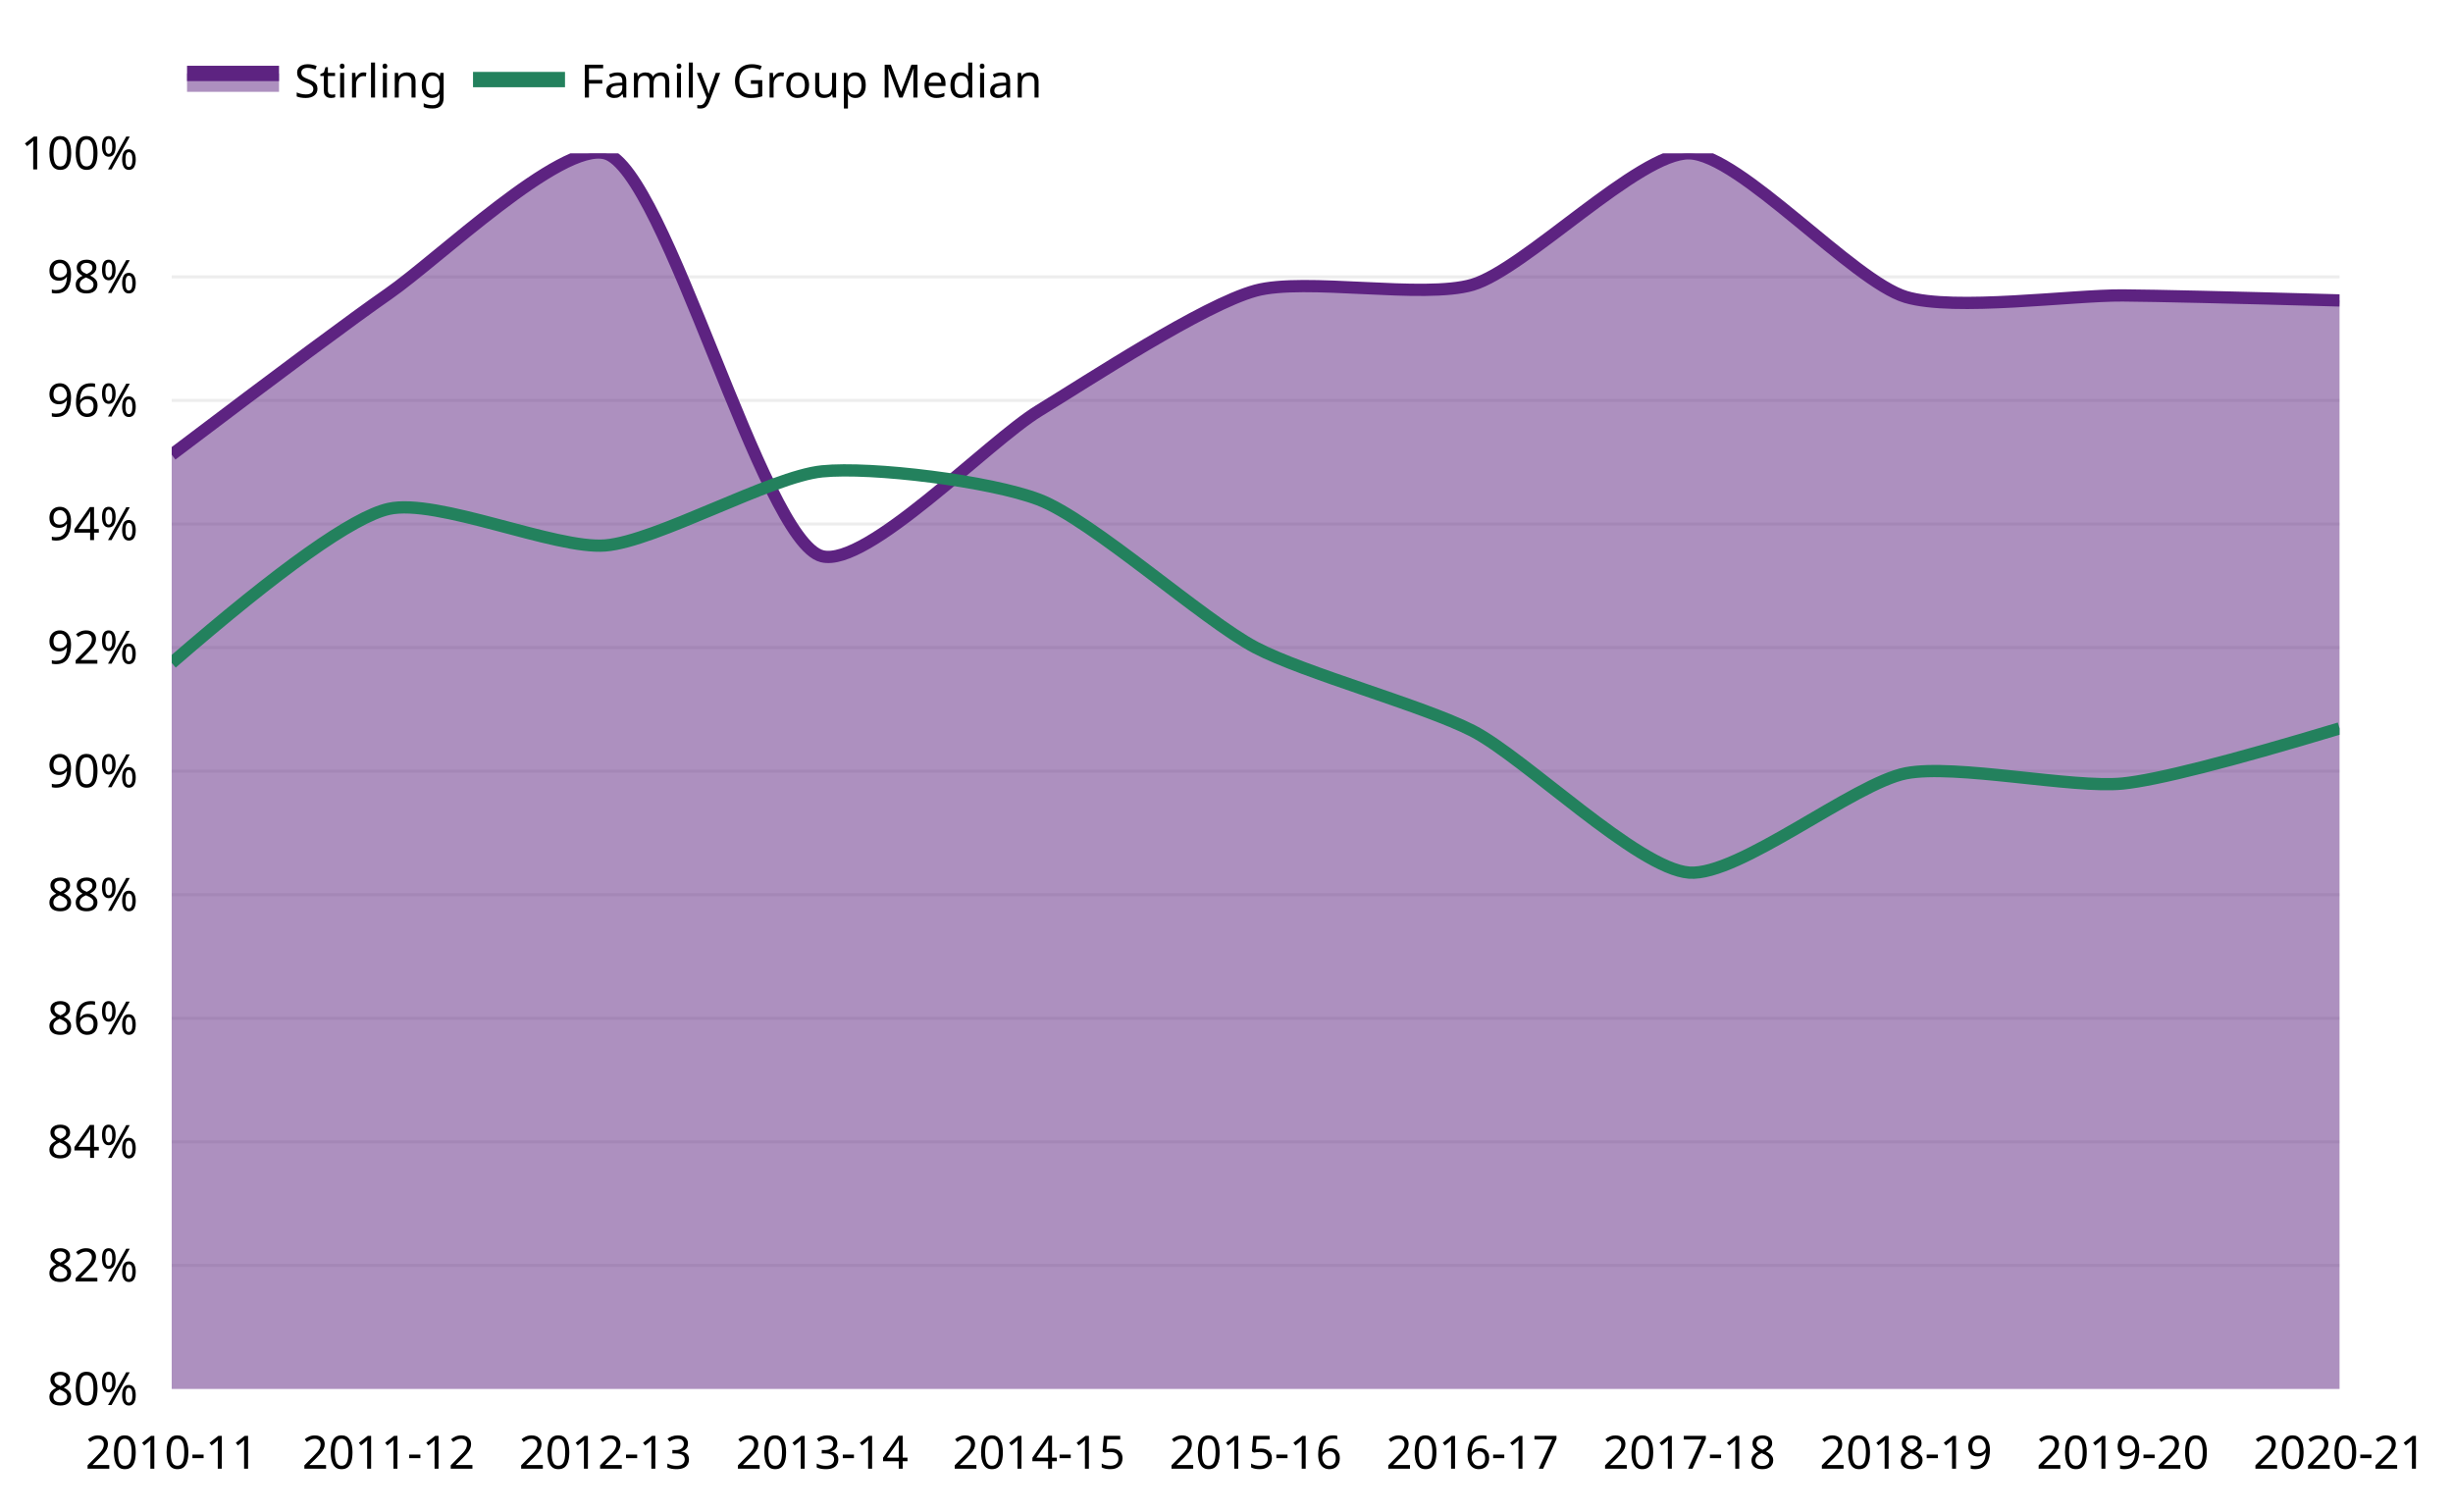
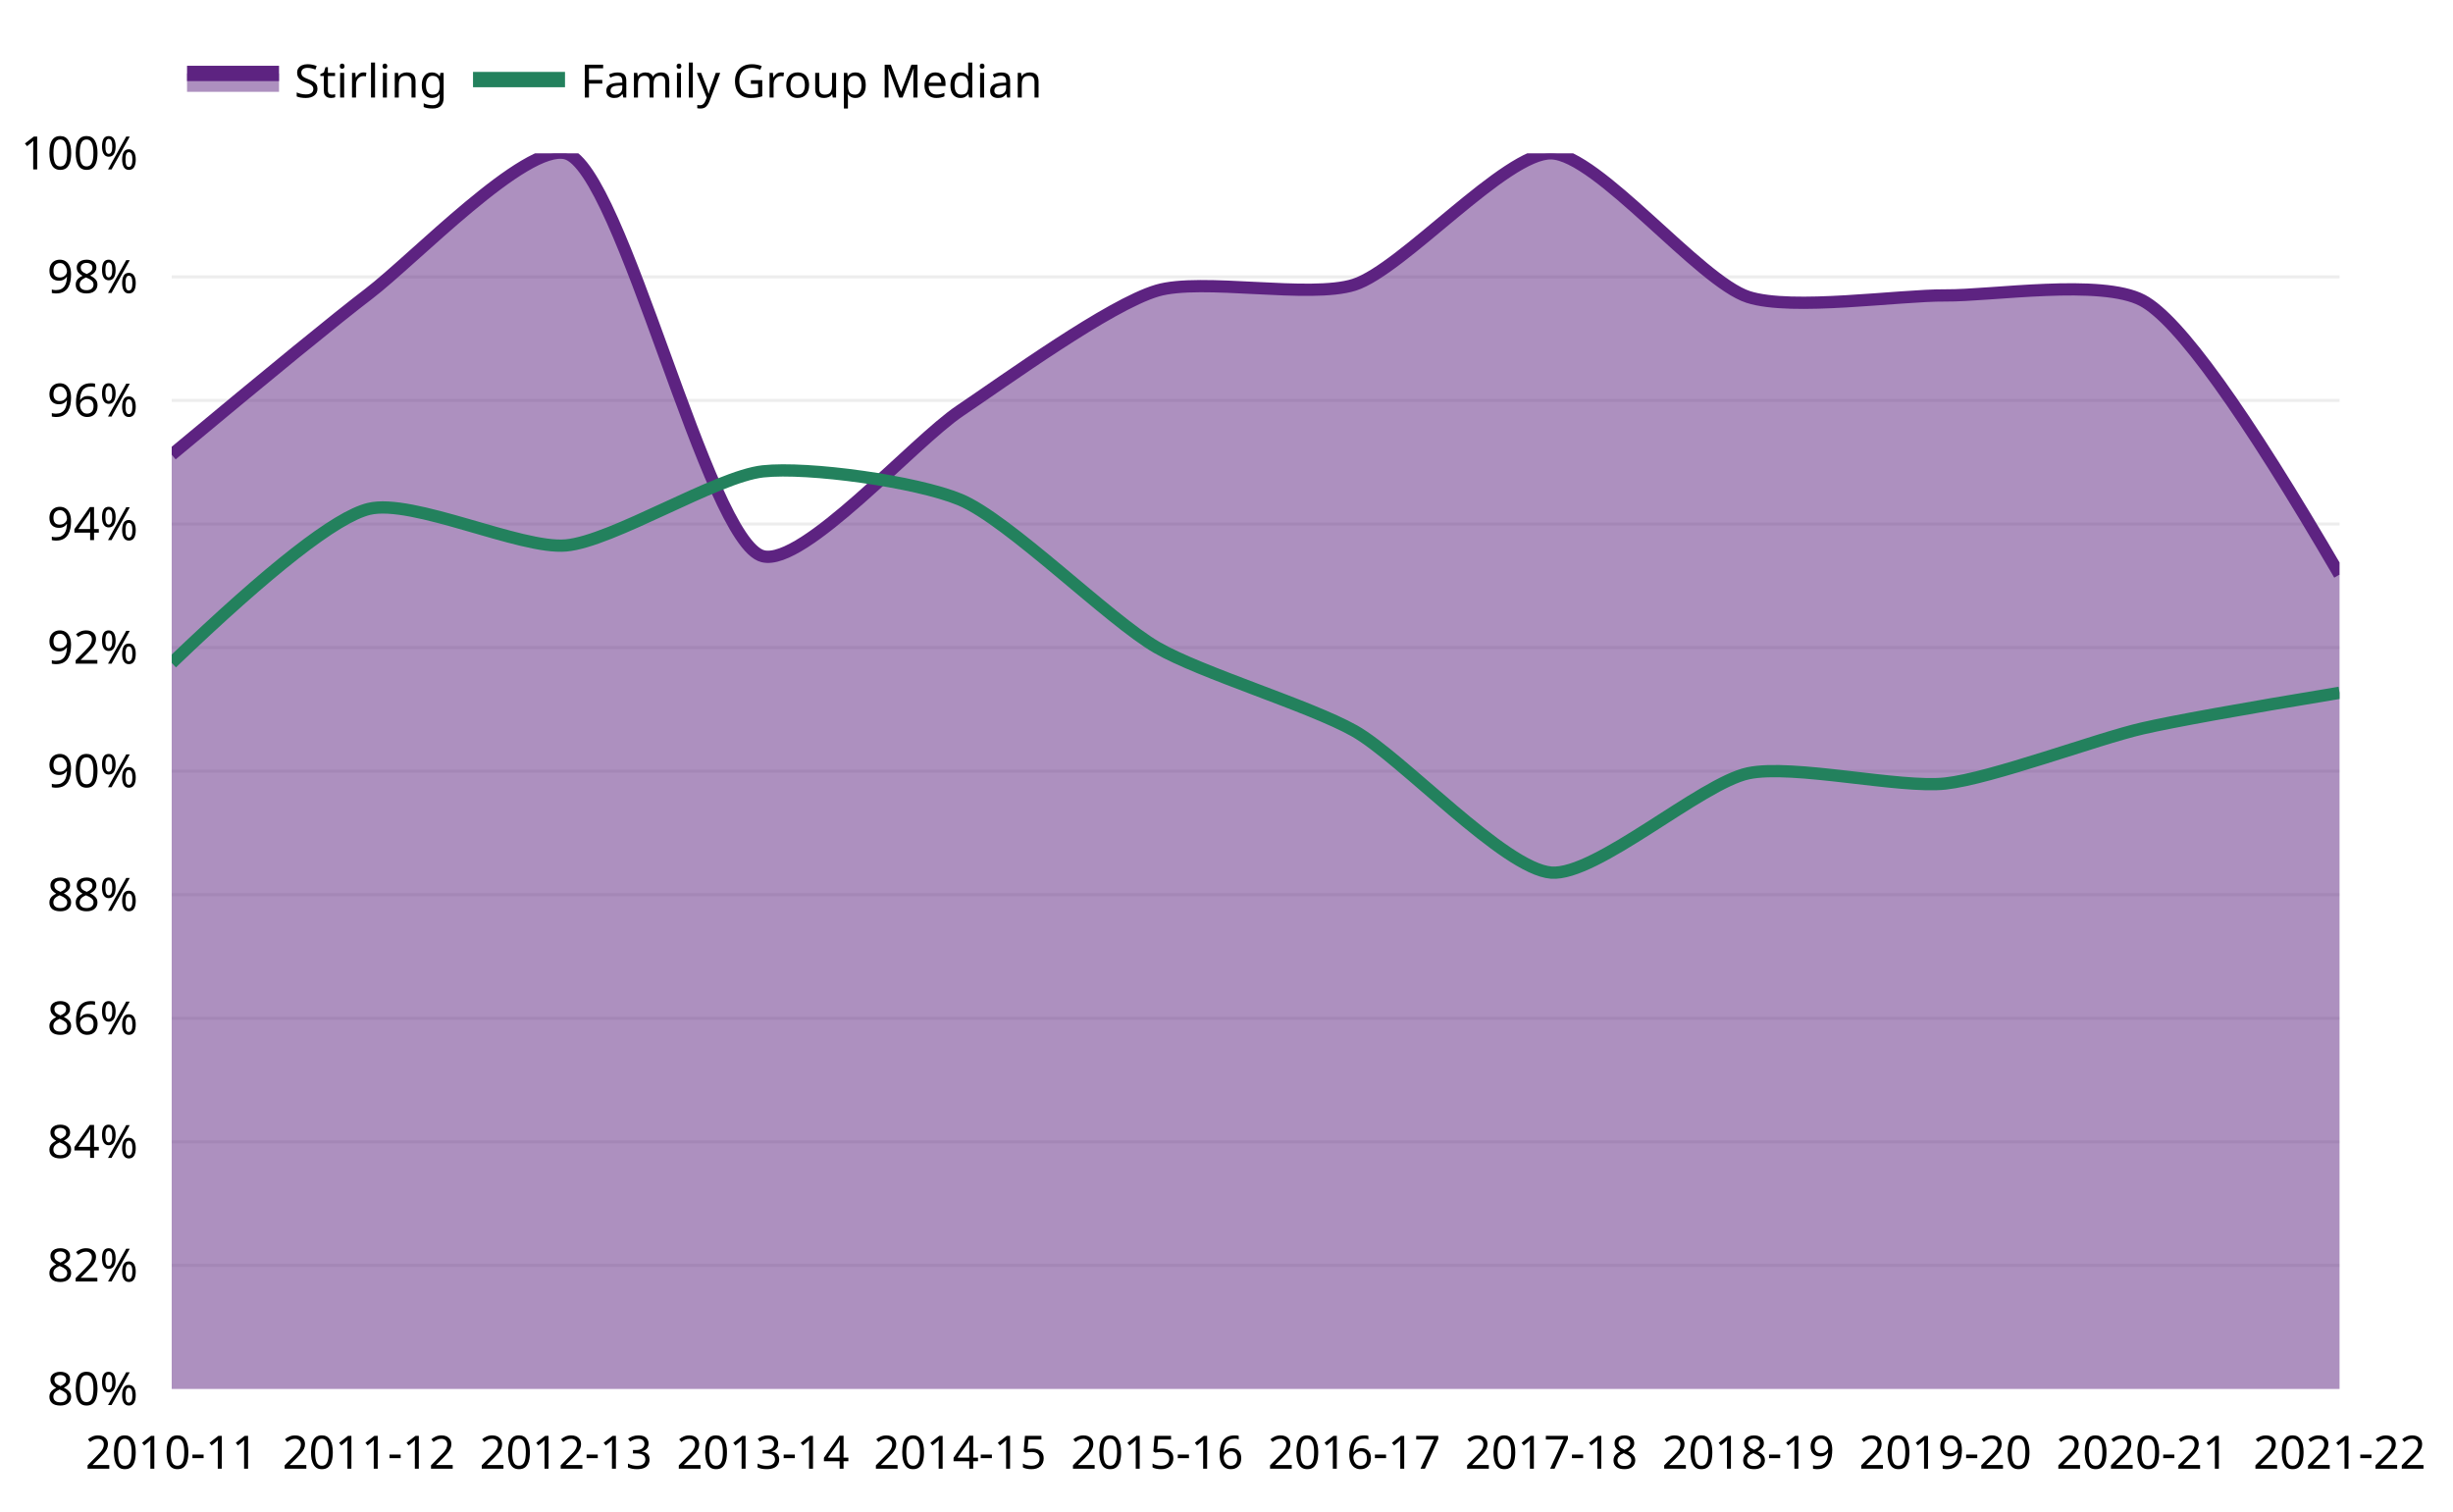
<svg xmlns="http://www.w3.org/2000/svg" class="main-svg" width="800" height="493" style="" viewBox="0 0 800 493">
  <rect x="0" y="0" width="800" height="493" style="fill: rgb(255, 255, 255); fill-opacity: 1;" />
-   <defs id="defs-102539">
+   <defs id="defs-bcb78f">
    <g class="clips">
-       <clipPath id="clip102539xyplot" class="plotclip">
+       <clipPath id="clipbcb78fxyplot" class="plotclip">
        <rect width="707" height="403" />
      </clipPath>
-       <clipPath class="axesclip" id="clip102539x">
+       <clipPath class="axesclip" id="clipbcb78fx">
        <rect x="56" y="0" width="707" height="493" />
      </clipPath>
-       <clipPath class="axesclip" id="clip102539y">
+       <clipPath class="axesclip" id="clipbcb78fy">
        <rect x="0" y="50" width="800" height="403" />
      </clipPath>
-       <clipPath class="axesclip" id="clip102539xy">
+       <clipPath class="axesclip" id="clipbcb78fxy">
        <rect x="56" y="50" width="707" height="403" />
      </clipPath>
    </g>
    <g class="gradients" />
    <g class="patterns" />
  </defs>
  <g class="bglayer">
    <rect class="bg" x="46" y="40" width="727" height="423" style="fill: rgb(0, 0, 0); fill-opacity: 0; stroke-width: 0;" />
  </g>
  <g class="layer-below">
    <g class="imagelayer" />
    <g class="shapelayer" />
  </g>
  <g class="cartesianlayer">
    <g class="subplot xy">
      <g class="layer-subplot">
        <g class="shapelayer" />
        <g class="imagelayer" />
      </g>
      <g class="gridlayer">
        <g class="x">
-           <path class="xgrid crisp" transform="translate(126.7,0)" d="M0,50v403" style="stroke: rgb(255, 255, 255); stroke-opacity: 1; stroke-width: 1px;" />
-           <path class="xgrid crisp" transform="translate(197.4,0)" d="M0,50v403" style="stroke: rgb(255, 255, 255); stroke-opacity: 1; stroke-width: 1px;" />
-           <path class="xgrid crisp" transform="translate(268.1,0)" d="M0,50v403" style="stroke: rgb(255, 255, 255); stroke-opacity: 1; stroke-width: 1px;" />
-           <path class="xgrid crisp" transform="translate(338.8,0)" d="M0,50v403" style="stroke: rgb(255, 255, 255); stroke-opacity: 1; stroke-width: 1px;" />
-           <path class="xgrid crisp" transform="translate(409.5,0)" d="M0,50v403" style="stroke: rgb(255, 255, 255); stroke-opacity: 1; stroke-width: 1px;" />
-           <path class="xgrid crisp" transform="translate(480.2,0)" d="M0,50v403" style="stroke: rgb(255, 255, 255); stroke-opacity: 1; stroke-width: 1px;" />
-           <path class="xgrid crisp" transform="translate(550.9,0)" d="M0,50v403" style="stroke: rgb(255, 255, 255); stroke-opacity: 1; stroke-width: 1px;" />
-           <path class="xgrid crisp" transform="translate(621.6,0)" d="M0,50v403" style="stroke: rgb(255, 255, 255); stroke-opacity: 1; stroke-width: 1px;" />
-           <path class="xgrid crisp" transform="translate(692.3,0)" d="M0,50v403" style="stroke: rgb(255, 255, 255); stroke-opacity: 1; stroke-width: 1px;" />
+           <path class="xgrid crisp" transform="translate(120.27,0)" d="M0,50v403" style="stroke: rgb(255, 255, 255); stroke-opacity: 1; stroke-width: 1px;" />
+           <path class="xgrid crisp" transform="translate(184.55,0)" d="M0,50v403" style="stroke: rgb(255, 255, 255); stroke-opacity: 1; stroke-width: 1px;" />
+           <path class="xgrid crisp" transform="translate(248.82,0)" d="M0,50v403" style="stroke: rgb(255, 255, 255); stroke-opacity: 1; stroke-width: 1px;" />
+           <path class="xgrid crisp" transform="translate(313.09,0)" d="M0,50v403" style="stroke: rgb(255, 255, 255); stroke-opacity: 1; stroke-width: 1px;" />
+           <path class="xgrid crisp" transform="translate(377.36,0)" d="M0,50v403" style="stroke: rgb(255, 255, 255); stroke-opacity: 1; stroke-width: 1px;" />
+           <path class="xgrid crisp" transform="translate(441.64,0)" d="M0,50v403" style="stroke: rgb(255, 255, 255); stroke-opacity: 1; stroke-width: 1px;" />
+           <path class="xgrid crisp" transform="translate(505.91,0)" d="M0,50v403" style="stroke: rgb(255, 255, 255); stroke-opacity: 1; stroke-width: 1px;" />
+           <path class="xgrid crisp" transform="translate(570.18,0)" d="M0,50v403" style="stroke: rgb(255, 255, 255); stroke-opacity: 1; stroke-width: 1px;" />
+           <path class="xgrid crisp" transform="translate(634.45,0)" d="M0,50v403" style="stroke: rgb(255, 255, 255); stroke-opacity: 1; stroke-width: 1px;" />
+           <path class="xgrid crisp" transform="translate(698.73,0)" d="M0,50v403" style="stroke: rgb(255, 255, 255); stroke-opacity: 1; stroke-width: 1px;" />
        </g>
        <g class="y">
          <path class="ygrid crisp" transform="translate(0,412.7)" d="M56,0h707" style="stroke: rgb(237, 237, 237); stroke-opacity: 1; stroke-width: 1px;" />
          <path class="ygrid crisp" transform="translate(0,372.4)" d="M56,0h707" style="stroke: rgb(237, 237, 237); stroke-opacity: 1; stroke-width: 1px;" />
          <path class="ygrid crisp" transform="translate(0,332.1)" d="M56,0h707" style="stroke: rgb(237, 237, 237); stroke-opacity: 1; stroke-width: 1px;" />
          <path class="ygrid crisp" transform="translate(0,291.8)" d="M56,0h707" style="stroke: rgb(237, 237, 237); stroke-opacity: 1; stroke-width: 1px;" />
          <path class="ygrid crisp" transform="translate(0,251.5)" d="M56,0h707" style="stroke: rgb(237, 237, 237); stroke-opacity: 1; stroke-width: 1px;" />
          <path class="ygrid crisp" transform="translate(0,211.2)" d="M56,0h707" style="stroke: rgb(237, 237, 237); stroke-opacity: 1; stroke-width: 1px;" />
          <path class="ygrid crisp" transform="translate(0,170.9)" d="M56,0h707" style="stroke: rgb(237, 237, 237); stroke-opacity: 1; stroke-width: 1px;" />
          <path class="ygrid crisp" transform="translate(0,130.6)" d="M56,0h707" style="stroke: rgb(237, 237, 237); stroke-opacity: 1; stroke-width: 1px;" />
          <path class="ygrid crisp" transform="translate(0,90.3)" d="M56,0h707" style="stroke: rgb(237, 237, 237); stroke-opacity: 1; stroke-width: 1px;" />
        </g>
      </g>
      <g class="zerolinelayer" />
      <path class="xlines-below" />
      <path class="ylines-below" />
      <g class="overlines-below" />
      <g class="xaxislayer-below" />
      <g class="yaxislayer-below" />
      <g class="overaxes-below" />
-       <g class="plot" transform="translate(56,50)" clip-path="url(#clip102539xyplot)">
+       <g class="plot" transform="translate(56,50)" clip-path="url(#clipbcb78fxyplot)">
        <g class="scatterlayer mlayer">
-           <g class="trace scatter tracecaf524" style="stroke-miterlimit: 2;">
+           <g class="trace scatter trace29e7bd" style="stroke-miterlimit: 2;">
            <g class="fills">
              <g>
-                 <path class="js-fill" d="M707,2015L0,2015L0,98.29Q54.02,57.38 70.7,45.8C87.02,34.47 126.66,-3.78 141.4,0C161.01,5.03 192.56,126.56 212.1,131.41C226.86,135.07 266.08,94.18 282.8,83.96C299.09,74.01 336.41,49.44 353.5,44.78C369.48,40.42 408.3,47.55 424.2,42.87C441.39,37.81 478.51,-0.33 494.9,0C511.5,0.33 548.28,41.71 565.6,46.86C581.41,51.56 619.8,46.22 636.3,46.35Q652.8,46.48 707,47.98" style="fill: rgb(93, 35, 129); fill-opacity: 0.5; stroke-width: 0;" />
+                 <path class="js-fill" d="M707,2015L0,2015L0,98.29Q49.08,57.39 64.27,45.8C79.08,34.49 115.24,-3.38 128.55,0C146.67,4.6 174.78,127 192.82,131.41C206.15,134.67 241.86,94.19 257.09,83.96C271.87,74.03 305.72,49.42 321.36,44.78C335.81,40.49 371.27,47.46 385.64,42.87C401.39,37.84 435.02,-0.31 449.91,0C465.02,0.32 498.3,41.75 514.18,46.86C528.46,51.45 563.45,46.22 578.45,46.35C593.45,46.48 629.26,40.86 642.73,47.98Q660.35,57.3 707,137.39" style="fill: rgb(93, 35, 129); fill-opacity: 0.5; stroke-width: 0;" />
              </g>
            </g>
            <g class="errorbars" />
            <g class="lines">
-               <path class="js-line" d="M0,98.29Q54.02,57.38 70.7,45.8C87.02,34.47 126.66,-3.78 141.4,0C161.01,5.03 192.56,126.56 212.1,131.41C226.86,135.07 266.08,94.18 282.8,83.96C299.09,74.01 336.41,49.44 353.5,44.78C369.48,40.42 408.3,47.55 424.2,42.87C441.39,37.81 478.51,-0.33 494.9,0C511.5,0.33 548.28,41.71 565.6,46.86C581.41,51.56 619.8,46.22 636.3,46.35Q652.8,46.48 707,47.98" style="vector-effect: non-scaling-stroke; fill: none; stroke: rgb(93, 35, 129); stroke-opacity: 1; stroke-width: 4px; opacity: 1;" />
+               <path class="js-line" d="M0,98.29Q49.08,57.39 64.27,45.8C79.08,34.49 115.24,-3.38 128.55,0C146.67,4.6 174.78,127 192.82,131.41C206.15,134.67 241.86,94.19 257.09,83.96C271.87,74.03 305.72,49.42 321.36,44.78C335.81,40.49 371.27,47.46 385.64,42.87C401.39,37.84 435.02,-0.31 449.91,0C465.02,0.32 498.3,41.75 514.18,46.86C528.46,51.45 563.45,46.22 578.45,46.35C593.45,46.48 629.26,40.86 642.73,47.98Q660.35,57.3 707,137.39" style="vector-effect: non-scaling-stroke; fill: none; stroke: rgb(93, 35, 129); stroke-opacity: 1; stroke-width: 4px; opacity: 1;" />
            </g>
            <g class="points" />
            <g class="text" />
          </g>
-           <g class="trace scatter trace66e0df" style="stroke-miterlimit: 2; opacity: 1;">
+           <g class="trace scatter trace03d5e2" style="stroke-miterlimit: 2; opacity: 1;">
            <g class="fills" />
            <g class="errorbars" />
            <g class="lines">
-               <path class="js-line" d="M0,166.22Q53.34,119.96 70.7,115.98C86.48,112.36 125.07,129.22 141.4,127.89C158.07,126.53 195.41,105.4 212.1,103.73C228.41,102.09 266.99,106.9 282.8,112.93C300.12,119.54 336.47,152.28 353.5,161.21C369.52,169.61 408.13,180.11 424.2,188.33C441.17,197.01 478.05,233.33 494.9,234.59C511.07,235.8 548.7,205.46 565.6,202.19C581.73,199.07 619.93,207.19 636.3,205.53Q652.92,203.85 707,187.56" style="vector-effect: non-scaling-stroke; fill: none; stroke: rgb(35, 129, 93); stroke-opacity: 1; stroke-width: 4px; opacity: 1;" />
+               <path class="js-line" d="M0,166.22Q48.35,119.88 64.27,115.98C78.53,112.49 113.73,129.2 128.55,127.89C143.74,126.55 177.61,105.39 192.82,103.73C207.61,102.12 242.81,107.01 257.09,112.93C272.98,119.52 305.79,152.26 321.36,161.21C335.86,169.55 371.09,180.16 385.64,188.33C401.14,197.03 434.54,233.38 449.91,234.59C464.57,235.74 498.74,205.44 514.18,202.19C528.78,199.12 563.59,207.18 578.45,205.53C593.59,203.85 627.65,191.02 642.73,187.56Q657.65,184.13 707,175.94" style="vector-effect: non-scaling-stroke; fill: none; stroke: rgb(35, 129, 93); stroke-opacity: 1; stroke-width: 4px; opacity: 1;" />
            </g>
            <g class="points" />
            <g class="text" />
          </g>
        </g>
      </g>
      <g class="overplot" />
      <path class="xlines-above crisp" d="M0,0" style="fill: none;" />
      <path class="ylines-above crisp" d="M0,0" style="fill: none;" />
      <g class="overlines-above" />
      <g class="xaxislayer-above">
        <g class="xtick">
          <text text-anchor="middle" x="0" y="479" transform="translate(56,0)" style="font-family: 'Segoe UI Semibold'; font-size: 15px; fill: rgb(0, 0, 0); fill-opacity: 1; white-space: pre; opacity: 1;">2010-11</text>
        </g>
        <g class="xtick">
-           <text text-anchor="middle" x="0" y="479" transform="translate(126.7,0)" style="font-family: 'Segoe UI Semibold'; font-size: 15px; fill: rgb(0, 0, 0); fill-opacity: 1; white-space: pre; opacity: 1;">2011-12</text>
-         </g>
-         <g class="xtick">
-           <text text-anchor="middle" x="0" y="479" transform="translate(197.4,0)" style="font-family: 'Segoe UI Semibold'; font-size: 15px; fill: rgb(0, 0, 0); fill-opacity: 1; white-space: pre; opacity: 1;">2012-13</text>
-         </g>
-         <g class="xtick">
-           <text text-anchor="middle" x="0" y="479" transform="translate(268.1,0)" style="font-family: 'Segoe UI Semibold'; font-size: 15px; fill: rgb(0, 0, 0); fill-opacity: 1; white-space: pre; opacity: 1;">2013-14</text>
-         </g>
-         <g class="xtick">
-           <text text-anchor="middle" x="0" y="479" transform="translate(338.8,0)" style="font-family: 'Segoe UI Semibold'; font-size: 15px; fill: rgb(0, 0, 0); fill-opacity: 1; white-space: pre; opacity: 1;">2014-15</text>
-         </g>
-         <g class="xtick">
-           <text text-anchor="middle" x="0" y="479" transform="translate(409.5,0)" style="font-family: 'Segoe UI Semibold'; font-size: 15px; fill: rgb(0, 0, 0); fill-opacity: 1; white-space: pre; opacity: 1;">2015-16</text>
-         </g>
-         <g class="xtick">
-           <text text-anchor="middle" x="0" y="479" transform="translate(480.2,0)" style="font-family: 'Segoe UI Semibold'; font-size: 15px; fill: rgb(0, 0, 0); fill-opacity: 1; white-space: pre; opacity: 1;">2016-17</text>
-         </g>
-         <g class="xtick">
-           <text text-anchor="middle" x="0" y="479" transform="translate(550.9,0)" style="font-family: 'Segoe UI Semibold'; font-size: 15px; fill: rgb(0, 0, 0); fill-opacity: 1; white-space: pre; opacity: 1;">2017-18</text>
-         </g>
-         <g class="xtick">
-           <text text-anchor="middle" x="0" y="479" transform="translate(621.6,0)" style="font-family: 'Segoe UI Semibold'; font-size: 15px; fill: rgb(0, 0, 0); fill-opacity: 1; white-space: pre; opacity: 1;">2018-19</text>
-         </g>
-         <g class="xtick">
-           <text text-anchor="middle" x="0" y="479" transform="translate(692.3,0)" style="font-family: 'Segoe UI Semibold'; font-size: 15px; fill: rgb(0, 0, 0); fill-opacity: 1; white-space: pre; opacity: 1;">2019-20</text>
-         </g>
-         <g class="xtick">
-           <text text-anchor="middle" x="0" y="479" transform="translate(763,0)" style="font-family: 'Segoe UI Semibold'; font-size: 15px; fill: rgb(0, 0, 0); fill-opacity: 1; white-space: pre; opacity: 1;">2020-21</text>
+           <text text-anchor="middle" x="0" y="479" transform="translate(120.27,0)" style="font-family: 'Segoe UI Semibold'; font-size: 15px; fill: rgb(0, 0, 0); fill-opacity: 1; white-space: pre; opacity: 1;">2011-12</text>
+         </g>
+         <g class="xtick">
+           <text text-anchor="middle" x="0" y="479" transform="translate(184.55,0)" style="font-family: 'Segoe UI Semibold'; font-size: 15px; fill: rgb(0, 0, 0); fill-opacity: 1; white-space: pre; opacity: 1;">2012-13</text>
+         </g>
+         <g class="xtick">
+           <text text-anchor="middle" x="0" y="479" transform="translate(248.82,0)" style="font-family: 'Segoe UI Semibold'; font-size: 15px; fill: rgb(0, 0, 0); fill-opacity: 1; white-space: pre; opacity: 1;">2013-14</text>
+         </g>
+         <g class="xtick">
+           <text text-anchor="middle" x="0" y="479" transform="translate(313.09,0)" style="font-family: 'Segoe UI Semibold'; font-size: 15px; fill: rgb(0, 0, 0); fill-opacity: 1; white-space: pre; opacity: 1;">2014-15</text>
+         </g>
+         <g class="xtick">
+           <text text-anchor="middle" x="0" y="479" transform="translate(377.36,0)" style="font-family: 'Segoe UI Semibold'; font-size: 15px; fill: rgb(0, 0, 0); fill-opacity: 1; white-space: pre; opacity: 1;">2015-16</text>
+         </g>
+         <g class="xtick">
+           <text text-anchor="middle" x="0" y="479" transform="translate(441.64,0)" style="font-family: 'Segoe UI Semibold'; font-size: 15px; fill: rgb(0, 0, 0); fill-opacity: 1; white-space: pre; opacity: 1;">2016-17</text>
+         </g>
+         <g class="xtick">
+           <text text-anchor="middle" x="0" y="479" transform="translate(505.91,0)" style="font-family: 'Segoe UI Semibold'; font-size: 15px; fill: rgb(0, 0, 0); fill-opacity: 1; white-space: pre; opacity: 1;">2017-18</text>
+         </g>
+         <g class="xtick">
+           <text text-anchor="middle" x="0" y="479" transform="translate(570.18,0)" style="font-family: 'Segoe UI Semibold'; font-size: 15px; fill: rgb(0, 0, 0); fill-opacity: 1; white-space: pre; opacity: 1;">2018-19</text>
+         </g>
+         <g class="xtick">
+           <text text-anchor="middle" x="0" y="479" transform="translate(634.45,0)" style="font-family: 'Segoe UI Semibold'; font-size: 15px; fill: rgb(0, 0, 0); fill-opacity: 1; white-space: pre; opacity: 1;">2019-20</text>
+         </g>
+         <g class="xtick">
+           <text text-anchor="middle" x="0" y="479" transform="translate(698.73,0)" style="font-family: 'Segoe UI Semibold'; font-size: 15px; fill: rgb(0, 0, 0); fill-opacity: 1; white-space: pre; opacity: 1;">2020-21</text>
+         </g>
+         <g class="xtick">
+           <text text-anchor="middle" x="0" y="479" transform="translate(763,0)" style="font-family: 'Segoe UI Semibold'; font-size: 15px; fill: rgb(0, 0, 0); fill-opacity: 1; white-space: pre; opacity: 1;">2021-22</text>
        </g>
      </g>
      <g class="yaxislayer-above">
        <g class="ytick">
          <text text-anchor="end" x="45" y="5.25" transform="translate(0,453)" style="font-family: 'Segoe UI Semibold'; font-size: 15px; fill: rgb(0, 0, 0); fill-opacity: 1; white-space: pre; opacity: 1;">80%</text>
        </g>
        <g class="ytick">
          <text text-anchor="end" x="45" y="5.25" style="font-family: 'Segoe UI Semibold'; font-size: 15px; fill: rgb(0, 0, 0); fill-opacity: 1; white-space: pre; opacity: 1;" transform="translate(0,412.7)">82%</text>
        </g>
        <g class="ytick">
          <text text-anchor="end" x="45" y="5.25" style="font-family: 'Segoe UI Semibold'; font-size: 15px; fill: rgb(0, 0, 0); fill-opacity: 1; white-space: pre; opacity: 1;" transform="translate(0,372.4)">84%</text>
        </g>
        <g class="ytick">
          <text text-anchor="end" x="45" y="5.25" style="font-family: 'Segoe UI Semibold'; font-size: 15px; fill: rgb(0, 0, 0); fill-opacity: 1; white-space: pre; opacity: 1;" transform="translate(0,332.1)">86%</text>
        </g>
        <g class="ytick">
          <text text-anchor="end" x="45" y="5.25" style="font-family: 'Segoe UI Semibold'; font-size: 15px; fill: rgb(0, 0, 0); fill-opacity: 1; white-space: pre; opacity: 1;" transform="translate(0,291.8)">88%</text>
        </g>
        <g class="ytick">
          <text text-anchor="end" x="45" y="5.25" style="font-family: 'Segoe UI Semibold'; font-size: 15px; fill: rgb(0, 0, 0); fill-opacity: 1; white-space: pre; opacity: 1;" transform="translate(0,251.5)">90%</text>
        </g>
        <g class="ytick">
          <text text-anchor="end" x="45" y="5.25" style="font-family: 'Segoe UI Semibold'; font-size: 15px; fill: rgb(0, 0, 0); fill-opacity: 1; white-space: pre; opacity: 1;" transform="translate(0,211.2)">92%</text>
        </g>
        <g class="ytick">
          <text text-anchor="end" x="45" y="5.25" style="font-family: 'Segoe UI Semibold'; font-size: 15px; fill: rgb(0, 0, 0); fill-opacity: 1; white-space: pre; opacity: 1;" transform="translate(0,170.9)">94%</text>
        </g>
        <g class="ytick">
          <text text-anchor="end" x="45" y="5.25" style="font-family: 'Segoe UI Semibold'; font-size: 15px; fill: rgb(0, 0, 0); fill-opacity: 1; white-space: pre; opacity: 1;" transform="translate(0,130.6)">96%</text>
        </g>
        <g class="ytick">
          <text text-anchor="end" x="45" y="5.25" style="font-family: 'Segoe UI Semibold'; font-size: 15px; fill: rgb(0, 0, 0); fill-opacity: 1; white-space: pre; opacity: 1;" transform="translate(0,90.3)">98%</text>
        </g>
        <g class="ytick">
          <text text-anchor="end" x="45" y="5.25" style="font-family: 'Segoe UI Semibold'; font-size: 15px; fill: rgb(0, 0, 0); fill-opacity: 1; white-space: pre; opacity: 1;" transform="translate(0,50)">100%</text>
        </g>
      </g>
      <g class="overaxes-above" />
    </g>
  </g>
  <g class="polarlayer" />
  <g class="smithlayer" />
  <g class="ternarylayer" />
  <g class="geolayer" />
  <g class="funnelarealayer" />
  <g class="pielayer" />
  <g class="iciclelayer" />
  <g class="treemaplayer" />
  <g class="sunburstlayer" />
  <g class="glimages" />
-   <defs id="topdefs-102539">
+   <defs id="topdefs-bcb78f">
    <g class="clips" />
-     <clipPath id="legend102539">
+     <clipPath id="legendbcb78f">
      <rect width="285" height="33" x="0" y="0" />
    </clipPath>
  </defs>
  <g class="layer-above">
    <g class="imagelayer" />
    <g class="shapelayer" />
  </g>
  <g class="infolayer">
    <g class="legend" pointer-events="all" transform="translate(56,9.7)">
      <rect class="bg" shape-rendering="crispEdges" width="285" height="33" x="0" y="0" style="stroke: rgb(68, 68, 68); stroke-opacity: 1; fill: rgb(0, 0, 0); fill-opacity: 0; stroke-width: 0px;" />
-       <g class="scrollbox" transform="" clip-path="url(#legend102539)">
+       <g class="scrollbox" transform="" clip-path="url(#legendbcb78f)">
        <g class="groups">
          <g class="traces" transform="translate(0,16.25)" style="opacity: 1;">
            <text class="legendtext" text-anchor="start" x="40" y="5.85" style="font-family: 'Segoe UI Semibold'; font-size: 15px; fill: rgb(0, 0, 0); fill-opacity: 1; white-space: pre;">Stirling</text>
            <g class="layers">
              <g class="legendfill">
                <path class="js-fill" d="M5,-2h30v6h-30z" style="stroke-width: 0; fill: rgb(93, 35, 129); fill-opacity: 0.5;" />
              </g>
              <g class="legendlines">
                <path class="js-line" d="M5,-2h30" style="fill: none; stroke: rgb(93, 35, 129); stroke-opacity: 1; stroke-width: 5px;" />
              </g>
              <g class="legendsymbols">
                <g class="legendpoints" />
              </g>
            </g>
            <rect class="legendtoggle" x="0" y="-11.25" width="90.766" height="22.5" style="fill: rgb(0, 0, 0); fill-opacity: 0;" />
          </g>
          <g class="traces" transform="translate(93.26562,16.25)" style="opacity: 1;">
            <text class="legendtext" text-anchor="start" x="40" y="5.85" style="font-family: 'Segoe UI Semibold'; font-size: 15px; fill: rgb(0, 0, 0); fill-opacity: 1; white-space: pre;">Family Group Median</text>
            <g class="layers" style="opacity: 1;">
              <g class="legendfill" />
              <g class="legendlines">
                <path class="js-line" d="M5,0h30" style="fill: none; stroke: rgb(35, 129, 93); stroke-opacity: 1; stroke-width: 5px;" />
              </g>
              <g class="legendsymbols">
                <g class="legendpoints" />
              </g>
            </g>
            <rect class="legendtoggle" x="0" y="-11.25" width="188.609" height="22.5" style="fill: rgb(0, 0, 0); fill-opacity: 0;" />
          </g>
        </g>
      </g>
      <rect class="scrollbar" rx="20" ry="3" width="0" height="0" x="0" y="0" style="fill: rgb(128, 139, 164); fill-opacity: 1;" />
    </g>
    <g class="g-gtitle" />
    <g class="g-xtitle" />
    <g class="g-ytitle" />
  </g>
</svg>
